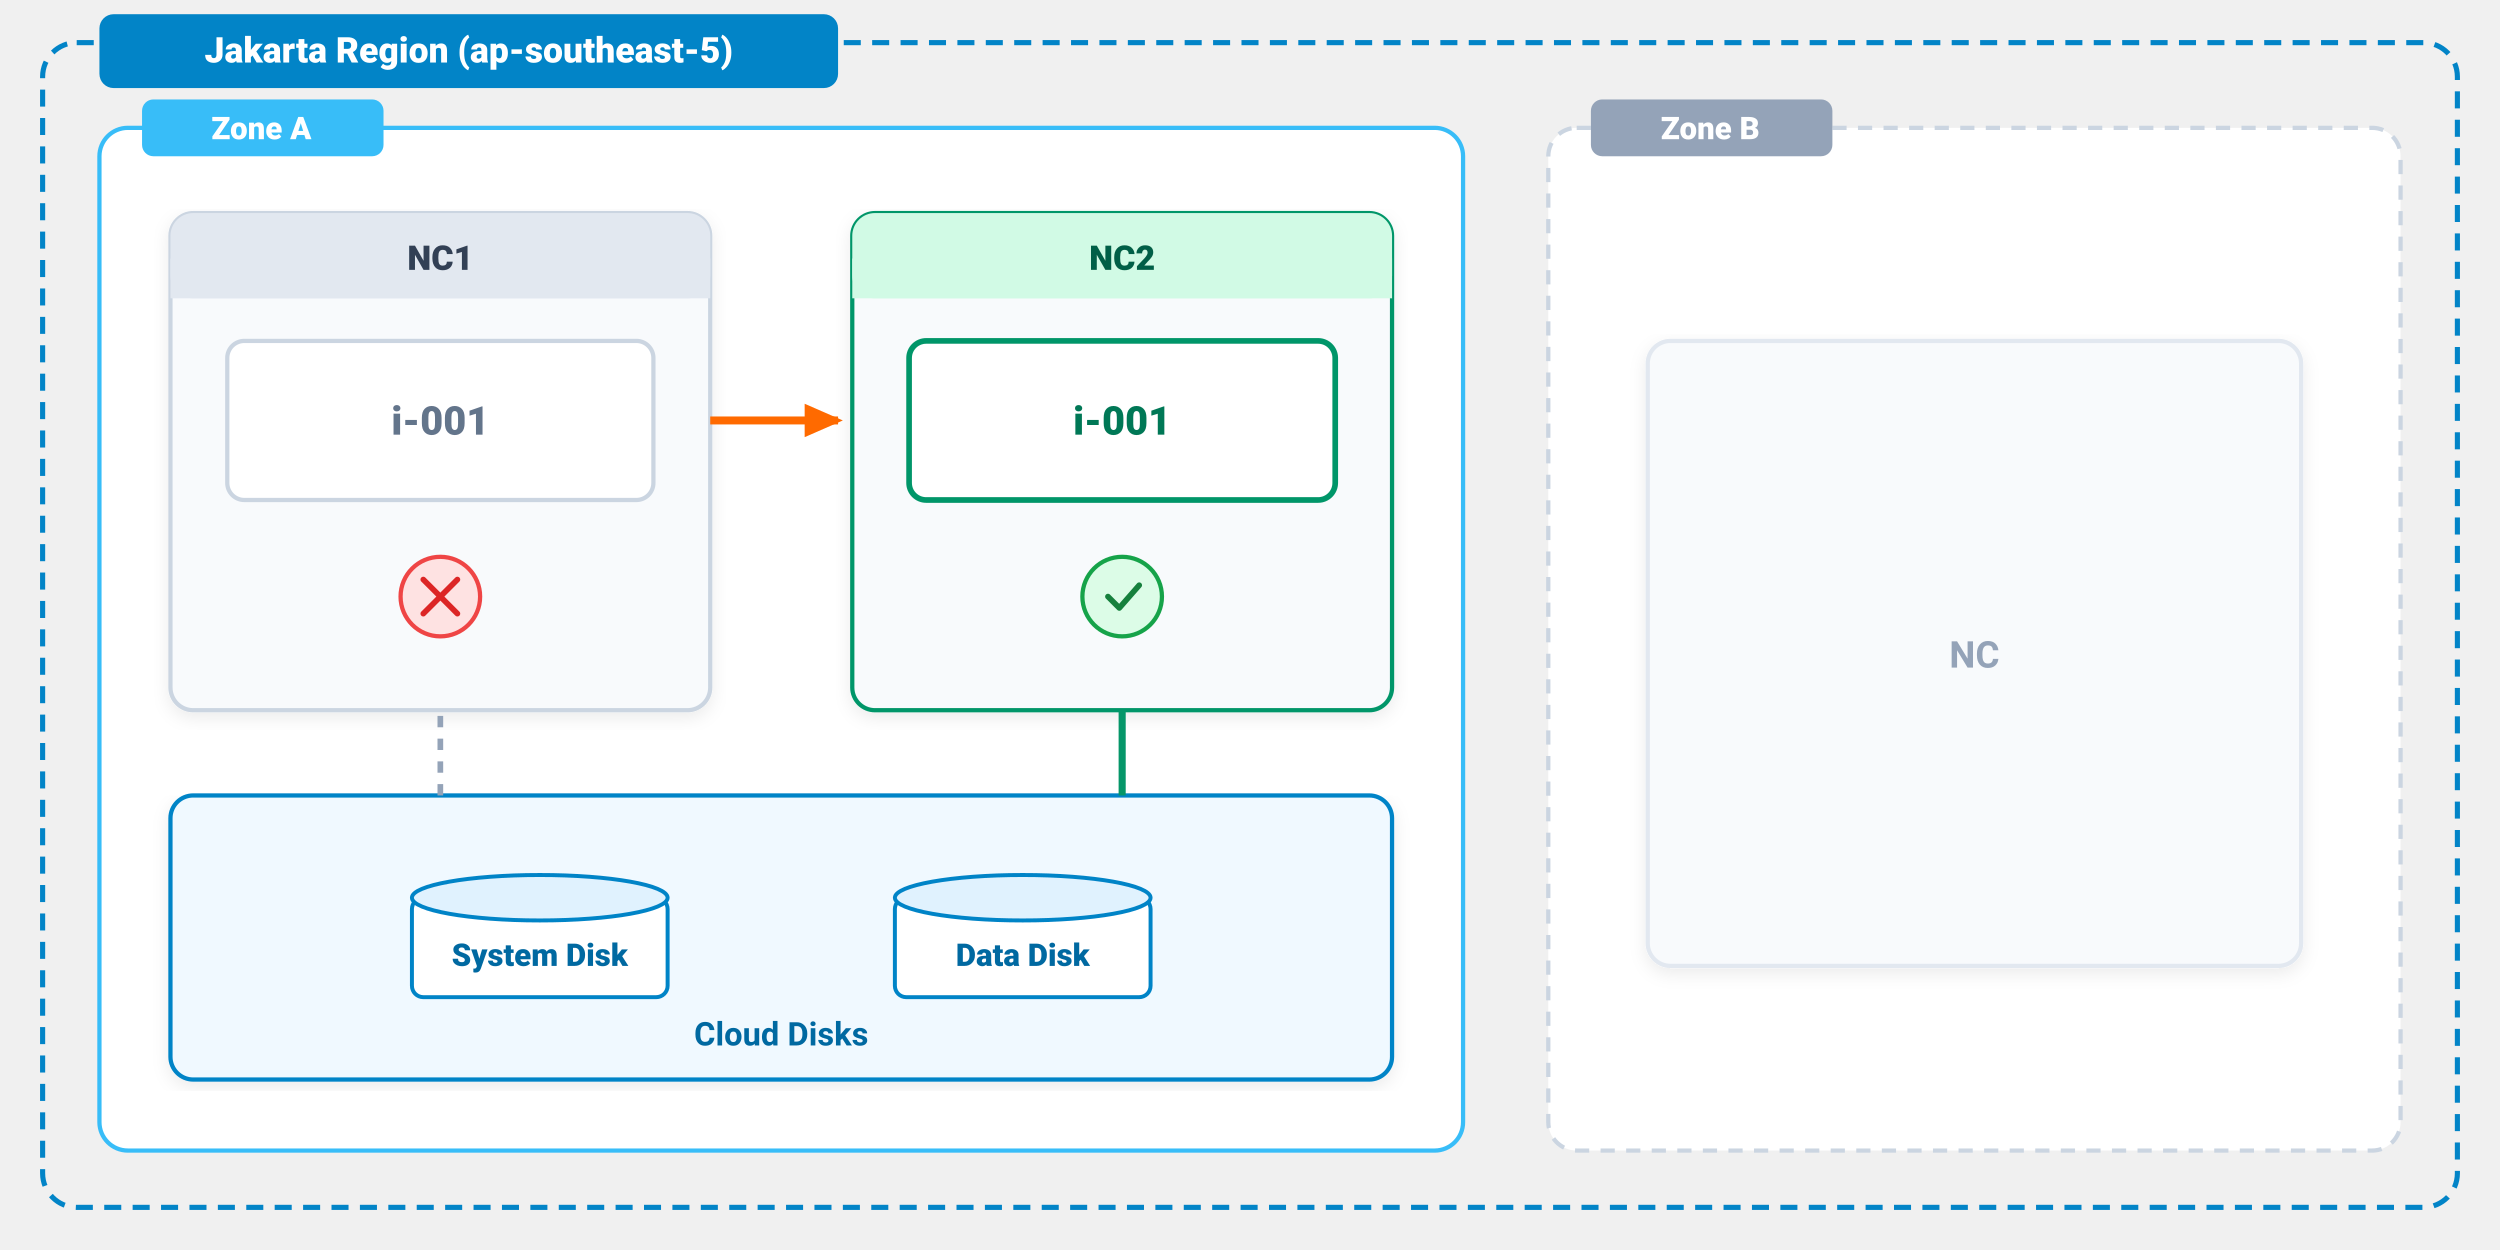
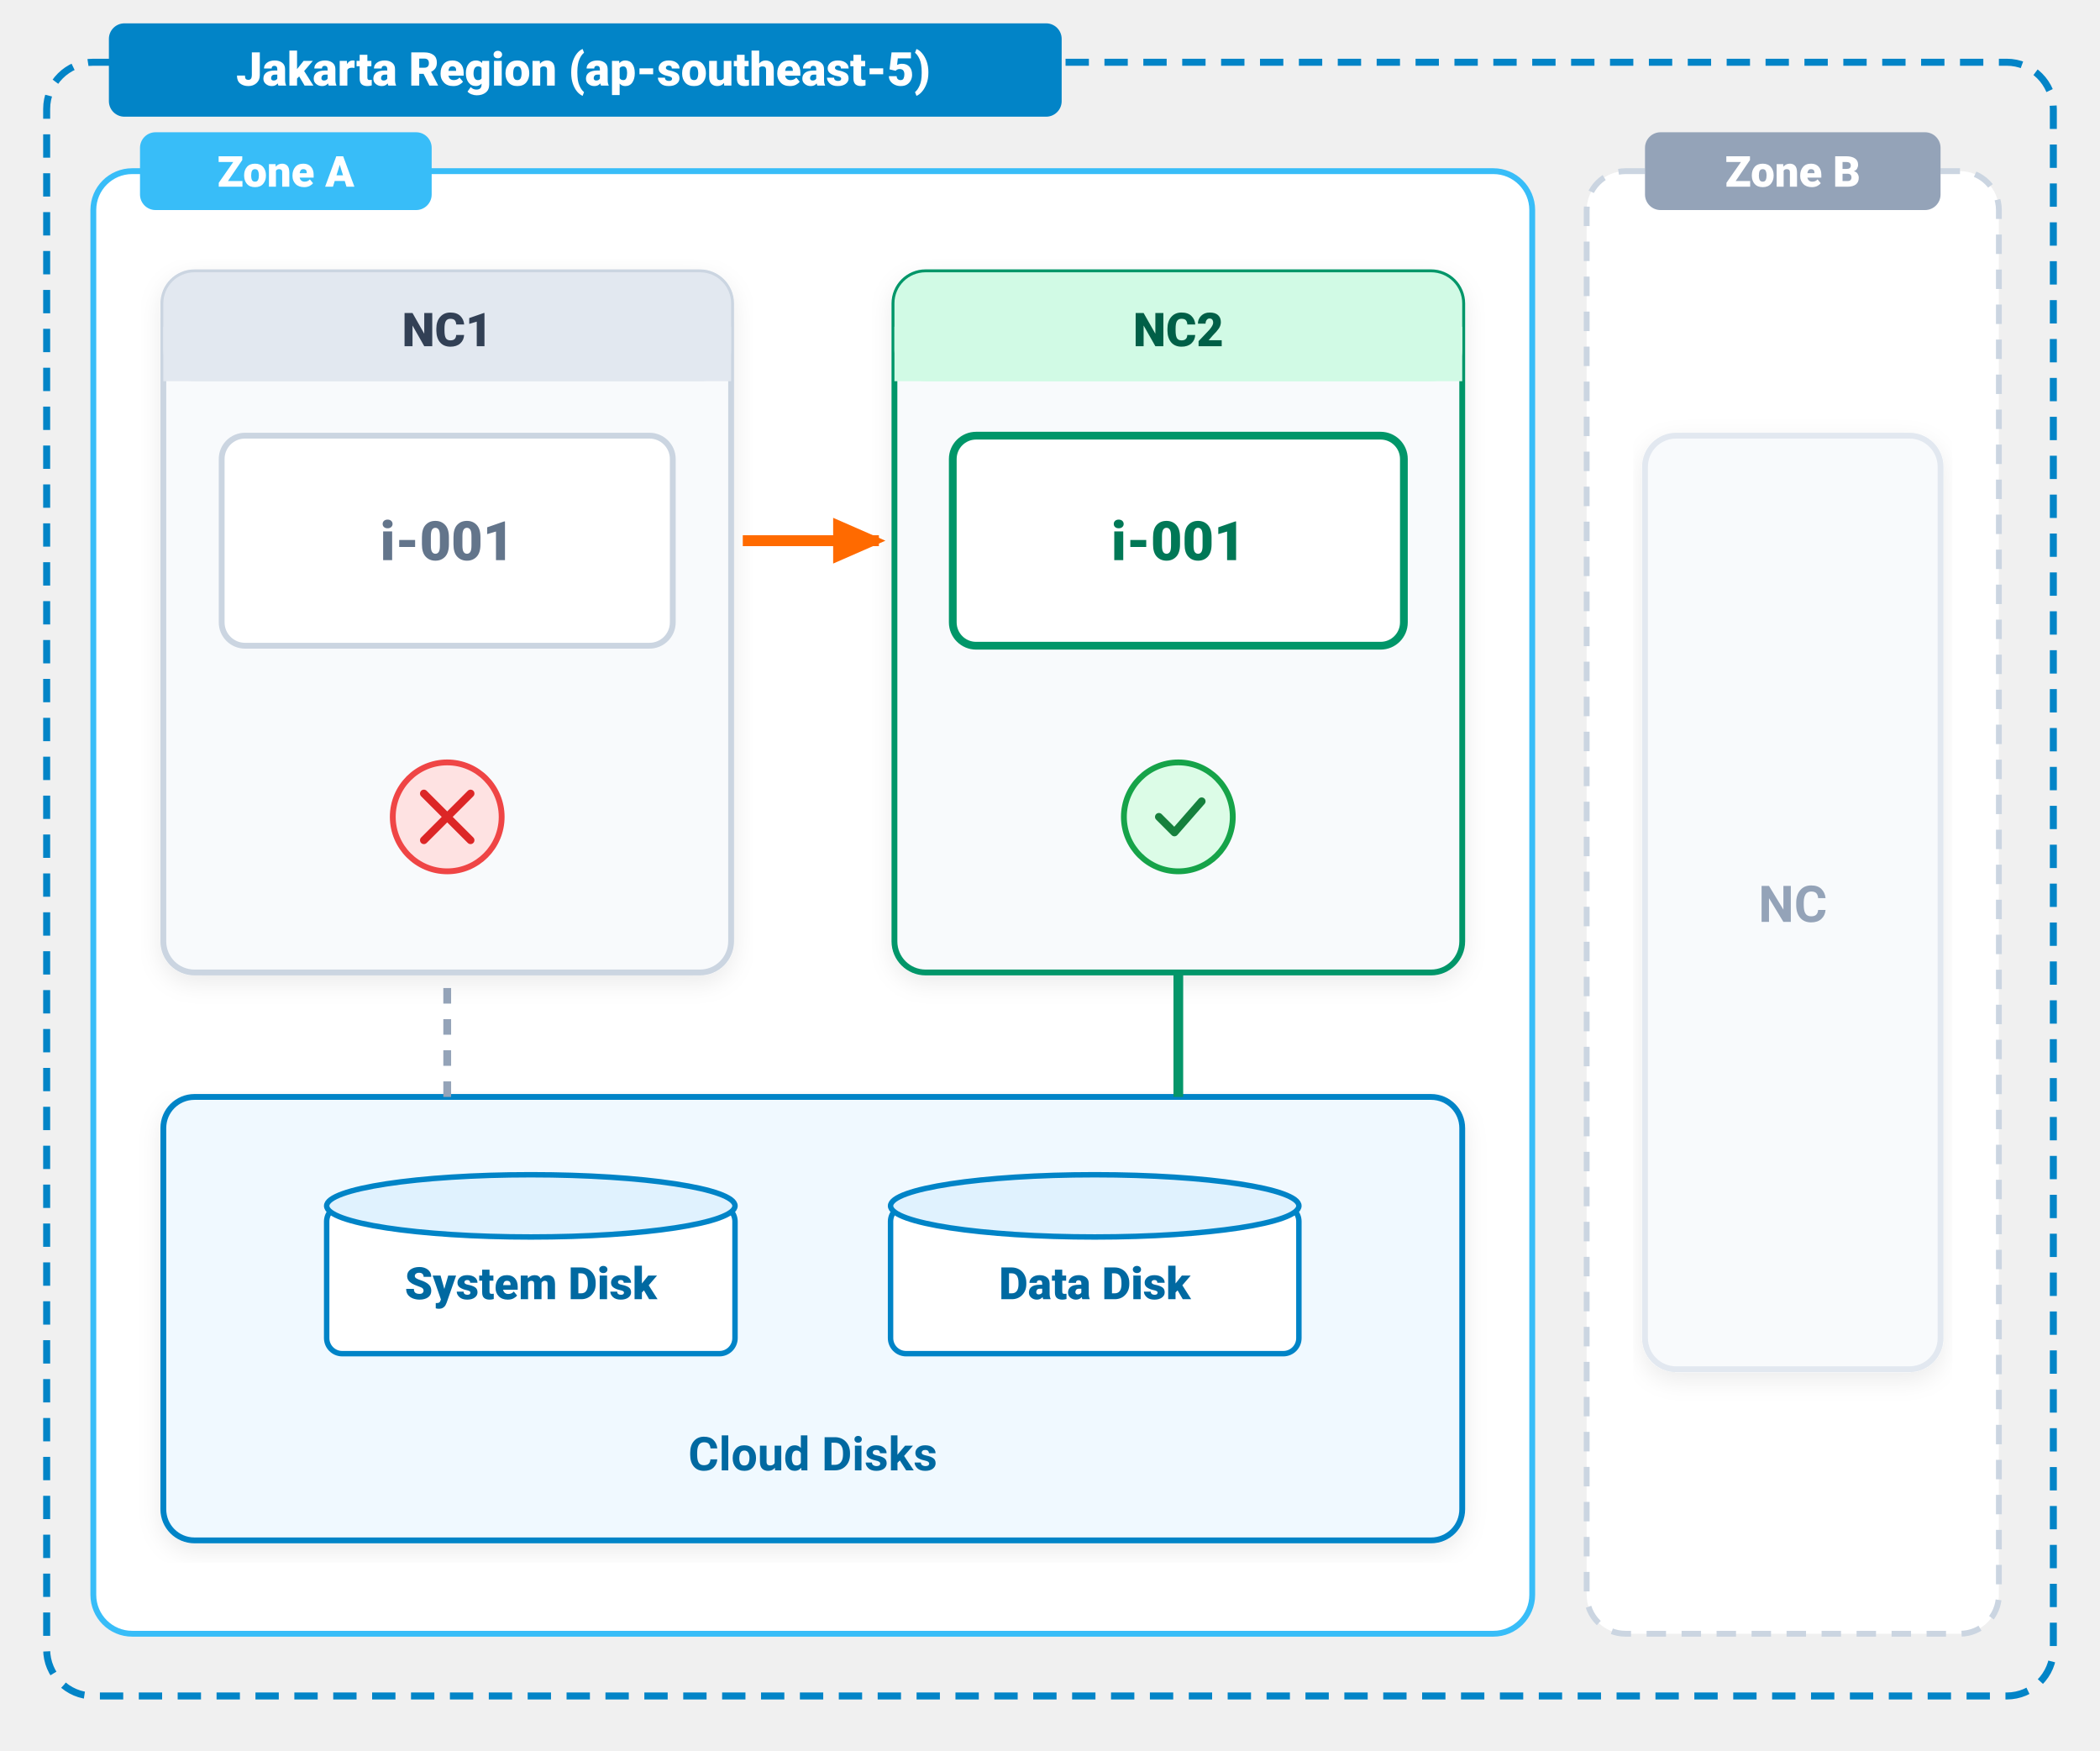
- <svg xmlns="http://www.w3.org/2000/svg" viewBox="0 0 880 440" width="100%" height="auto">
+ <svg xmlns="http://www.w3.org/2000/svg" viewBox="0 0 540 450" width="100%" height="auto">
  <defs>
    <marker id="fo-arrow-orange" viewBox="0 0 10 10" refX="7" refY="5" markerWidth="6" markerHeight="6" orient="auto-start-reverse">
      <path d="M 0 1.5 L 8 5 L 0 8.5 z" fill="#ff6a00" />
    </marker>
    <marker id="fo-arrow-blue" viewBox="0 0 10 10" refX="7" refY="5" markerWidth="6" markerHeight="6" orient="auto-start-reverse">
      <path d="M 0 1.5 L 8 5 L 0 8.5 z" fill="#0284c7" />
    </marker>
    <marker id="fo-arrow-gray" viewBox="0 0 10 10" refX="7" refY="5" markerWidth="6" markerHeight="6" orient="auto-start-reverse">
      <path d="M 0 1.5 L 8 5 L 0 8.5 z" fill="#94a3b8" />
    </marker>
-     <filter id="fo-shadow" x="-3%" y="-2%" width="106%" height="106%">
+     <filter id="fo-shadow" x="-4%" y="-3%" width="108%" height="108%">
      <feDropShadow dx="0" dy="2" stdDeviation="3" flood-opacity="0.08" />
    </filter>
  </defs>
-   <rect width="880" height="440" fill="none" />
+   <rect width="540" height="450" fill="none" />
  <g font-family="-apple-system, BlinkMacSystemFont, 'Segoe UI', Roboto, 'Helvetica Neue', Arial, sans-serif">
-     <rect x="15" y="15" width="850" height="410" rx="12" fill="none" stroke="#0284c7" stroke-width="1.8" stroke-dasharray="6,4" />
-     <rect x="35" y="5" width="260" height="26" rx="5" fill="#0284c7" />
-     <text x="165" y="22" text-anchor="middle" font-size="12.5" font-weight="800" fill="#ffffff">Jakarta Region (ap-southeast-5)</text>
-     <g transform="translate(35, 45)">
-       <rect x="0" y="0" width="480" height="360" rx="10" fill="#ffffff" stroke="#38bdf8" stroke-width="1.5" />
-       <rect x="15" y="-10" width="85" height="20" rx="4" fill="#38bdf8" />
-       <text x="57" y="4" text-anchor="middle" font-size="11" font-weight="800" fill="#ffffff">Zone A</text>
-       <g transform="translate(25, 30)" filter="url(#fo-shadow)">
-         <rect x="0" y="0" width="190" height="175" rx="8" fill="#f8fafc" stroke="#cbd5e1" stroke-width="1.5" />
-         <rect x="0" y="0" width="190" height="30" rx="8" fill="#e2e8f0" />
-         <rect x="0" y="16" width="190" height="14" fill="#e2e8f0" />
-         <text x="95" y="20" text-anchor="middle" font-size="12" font-weight="800" fill="#334155">NC1</text>
-         <rect x="20" y="45" width="150" height="56" rx="6" fill="#ffffff" stroke="#cbd5e1" stroke-width="1.5" />
-         <text x="95" y="78" text-anchor="middle" font-size="14" font-weight="800" fill="#64748b">i-001</text>
-         <g transform="translate(95, 135)">
+     <rect x="12" y="16" width="516" height="420" rx="12" fill="none" stroke="#0284c7" stroke-width="1.8" stroke-dasharray="6,4" />
+     <rect x="28" y="6" width="245" height="24" rx="4" fill="#0284c7" />
+     <text x="150" y="22" text-anchor="middle" font-size="12" font-weight="800" fill="#ffffff">Jakarta Region (ap-southeast-5)</text>
+     <g transform="translate(24, 44)">
+       <rect x="0" y="0" width="370" height="376" rx="10" fill="#ffffff" stroke="#38bdf8" stroke-width="1.5" />
+       <rect x="12" y="-10" width="75" height="20" rx="4" fill="#38bdf8" />
+       <text x="49.5" y="4" text-anchor="middle" font-size="11" font-weight="800" fill="#ffffff">Zone A</text>
+       <g transform="translate(18, 26)" filter="url(#fo-shadow)">
+         <rect x="0" y="0" width="146" height="180" rx="8" fill="#f8fafc" stroke="#cbd5e1" stroke-width="1.5" />
+         <rect x="0" y="0" width="146" height="28" rx="8" fill="#e2e8f0" />
+         <rect x="0" y="14" width="146" height="14" fill="#e2e8f0" />
+         <text x="73" y="19" text-anchor="middle" font-size="12" font-weight="800" fill="#334155">NC1</text>
+         <rect x="15" y="42" width="116" height="54" rx="6" fill="#ffffff" stroke="#cbd5e1" stroke-width="1.5" />
+         <text x="73" y="74" text-anchor="middle" font-size="14" font-weight="800" fill="#64748b">i-001</text>
+         <g transform="translate(73, 140)">
          <circle cx="0" cy="0" r="14" fill="#fee2e2" stroke="#ef4444" stroke-width="1.5" />
          <line x1="-6" y1="-6" x2="6" y2="6" stroke="#dc2626" stroke-width="2" stroke-linecap="round" />
          <line x1="6" y1="-6" x2="-6" y2="6" stroke="#dc2626" stroke-width="2" stroke-linecap="round" />
        </g>
      </g>
-       <path d="M 215 103 L 260 103" stroke="#ff6a00" stroke-width="2.8" marker-end="url(#fo-arrow-orange)" />
-       <g transform="translate(265, 30)" filter="url(#fo-shadow)">
-         <rect x="0" y="0" width="190" height="175" rx="8" fill="#f8fafc" stroke="#059669" stroke-width="1.5" />
-         <rect x="0" y="0" width="190" height="30" rx="8" fill="#d1fae5" />
-         <rect x="0" y="16" width="190" height="14" fill="#d1fae5" />
-         <text x="95" y="20" text-anchor="middle" font-size="12" font-weight="800" fill="#065f46">NC2</text>
-         <rect x="20" y="45" width="150" height="56" rx="6" fill="#ffffff" stroke="#059669" stroke-width="2" />
-         <text x="95" y="78" text-anchor="middle" font-size="14" font-weight="800" fill="#047857">i-001</text>
-         <g transform="translate(95, 135)">
+       <path d="M 167 95 L 202 95" stroke="#ff6a00" stroke-width="2.8" marker-end="url(#fo-arrow-orange)" />
+       <g transform="translate(206, 26)" filter="url(#fo-shadow)">
+         <rect x="0" y="0" width="146" height="180" rx="8" fill="#f8fafc" stroke="#059669" stroke-width="1.5" />
+         <rect x="0" y="0" width="146" height="28" rx="8" fill="#d1fae5" />
+         <rect x="0" y="14" width="146" height="14" fill="#d1fae5" />
+         <text x="73" y="19" text-anchor="middle" font-size="12" font-weight="800" fill="#065f46">NC2</text>
+         <rect x="15" y="42" width="116" height="54" rx="6" fill="#ffffff" stroke="#059669" stroke-width="2" />
+         <text x="73" y="74" text-anchor="middle" font-size="14" font-weight="800" fill="#047857">i-001</text>
+         <g transform="translate(73, 140)">
          <circle cx="0" cy="0" r="14" fill="#dcfce7" stroke="#16a34a" stroke-width="1.5" />
          <path d="M -5 0 L -1 4 L 6 -4" fill="none" stroke="#15803d" stroke-width="2" stroke-linecap="round" stroke-linejoin="round" />
        </g>
      </g>
-       <g transform="translate(25, 235)" filter="url(#fo-shadow)">
-         <rect x="0" y="0" width="430" height="100" rx="8" fill="#f0f9ff" stroke="#0284c7" stroke-width="1.5" />
-         <g transform="translate(85, 30)">
-           <rect x="0" y="6" width="90" height="35" rx="4" fill="#ffffff" stroke="#0284c7" stroke-width="1.4" />
-           <ellipse cx="45" cy="6" rx="45" ry="8" fill="#e0f2fe" stroke="#0284c7" stroke-width="1.4" />
-           <text x="45" y="30" text-anchor="middle" font-size="11" font-weight="800" fill="#0369a1">System Disk</text>
+       <g transform="translate(18, 238)" filter="url(#fo-shadow)">
+         <rect x="0" y="0" width="334" height="114" rx="8" fill="#f0f9ff" stroke="#0284c7" stroke-width="1.5" />
+         <g transform="translate(42, 22)">
+           <rect x="0" y="6" width="105" height="38" rx="4" fill="#ffffff" stroke="#0284c7" stroke-width="1.4" />
+           <ellipse cx="52.5" cy="6" rx="52.5" ry="8" fill="#e0f2fe" stroke="#0284c7" stroke-width="1.4" />
+           <text x="52.5" y="30" text-anchor="middle" font-size="11.5" font-weight="800" fill="#0369a1">System Disk</text>
        </g>
-         <g transform="translate(255, 30)">
-           <rect x="0" y="6" width="90" height="35" rx="4" fill="#ffffff" stroke="#0284c7" stroke-width="1.4" />
-           <ellipse cx="45" cy="6" rx="45" ry="8" fill="#e0f2fe" stroke="#0284c7" stroke-width="1.4" />
-           <text x="45" y="30" text-anchor="middle" font-size="11" font-weight="800" fill="#0369a1">Data Disk</text>
+         <g transform="translate(187, 22)">
+           <rect x="0" y="6" width="105" height="38" rx="4" fill="#ffffff" stroke="#0284c7" stroke-width="1.4" />
+           <ellipse cx="52.5" cy="6" rx="52.5" ry="8" fill="#e0f2fe" stroke="#0284c7" stroke-width="1.4" />
+           <text x="52.5" y="30" text-anchor="middle" font-size="11.5" font-weight="800" fill="#0369a1">Data Disk</text>
        </g>
-         <text x="215" y="88" text-anchor="middle" font-size="11.5" font-weight="700" fill="#0369a1">Cloud Disks</text>
+         <text x="167" y="96" text-anchor="middle" font-size="12" font-weight="700" fill="#0369a1">Cloud Disks</text>
      </g>
-       <line x1="120" y1="235" x2="120" y2="205" stroke="#94a3b8" stroke-width="2" stroke-dasharray="4,4" />
-       <line x1="360" y1="235" x2="360" y2="205" stroke="#059669" stroke-width="2.5" />
+       <line x1="91" y1="238" x2="91" y2="206" stroke="#94a3b8" stroke-width="2" stroke-dasharray="4,4" />
+       <line x1="279" y1="238" x2="279" y2="206" stroke="#059669" stroke-width="2.5" />
    </g>
-     <g transform="translate(545, 45)">
-       <rect x="0" y="0" width="300" height="360" rx="10" fill="#ffffff" stroke="#cbd5e1" stroke-width="1.5" stroke-dasharray="5,4" />
-       <rect x="15" y="-10" width="85" height="20" rx="4" fill="#94a3b8" />
-       <text x="57" y="4" text-anchor="middle" font-size="11" font-weight="800" fill="#ffffff">Zone B</text>
-       <g transform="translate(35, 75)" filter="url(#fo-shadow)">
-         <rect x="0" y="0" width="230" height="220" rx="8" fill="#f8fafc" stroke="#e2e8f0" stroke-width="1.5" />
-         <text x="115" y="115" text-anchor="middle" font-size="13" font-weight="700" fill="#94a3b8">NC</text>
+     <g transform="translate(408, 44)">
+       <rect x="0" y="0" width="106" height="376" rx="10" fill="#ffffff" stroke="#cbd5e1" stroke-width="1.5" stroke-dasharray="5,4" />
+       <rect x="15" y="-10" width="76" height="20" rx="4" fill="#94a3b8" />
+       <text x="53" y="4" text-anchor="middle" font-size="11" font-weight="800" fill="#ffffff">Zone B</text>
+       <g transform="translate(15, 68)" filter="url(#fo-shadow)">
+         <rect x="0" y="0" width="76" height="240" rx="8" fill="#f8fafc" stroke="#e2e8f0" stroke-width="1.5" />
+         <text x="38" y="125" text-anchor="middle" font-size="13" font-weight="700" fill="#94a3b8">NC</text>
      </g>
    </g>
  </g>
</svg>
